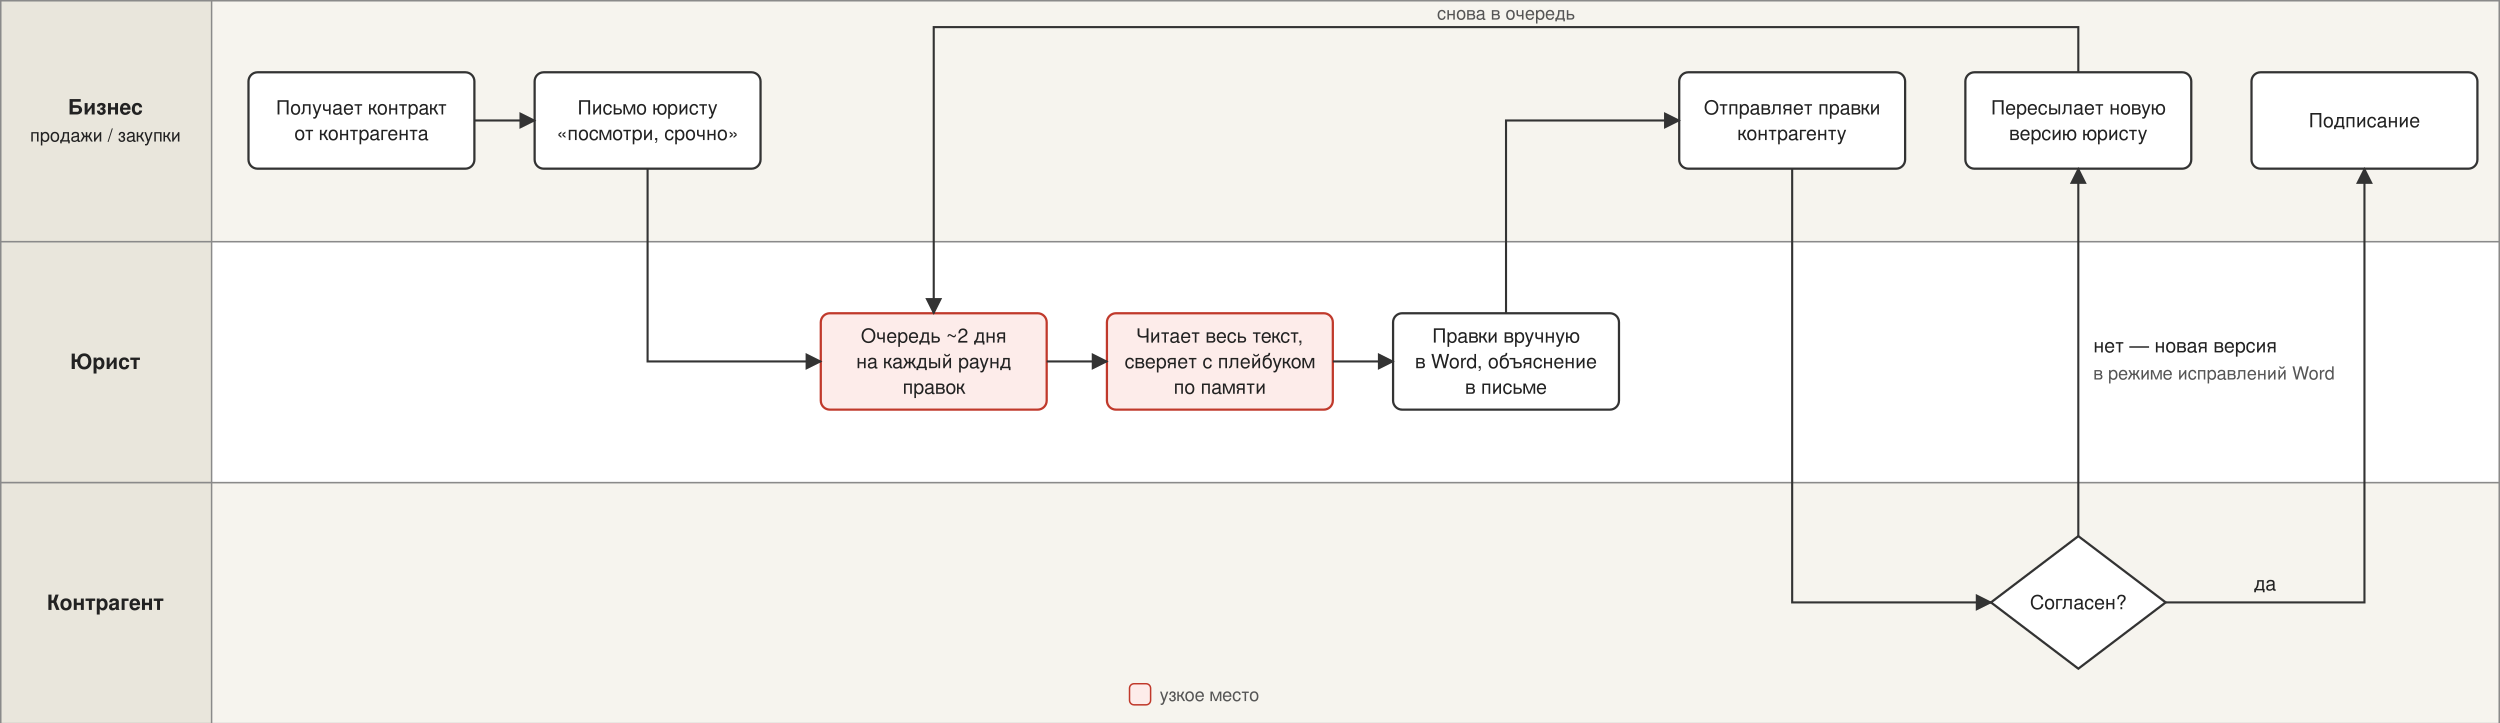
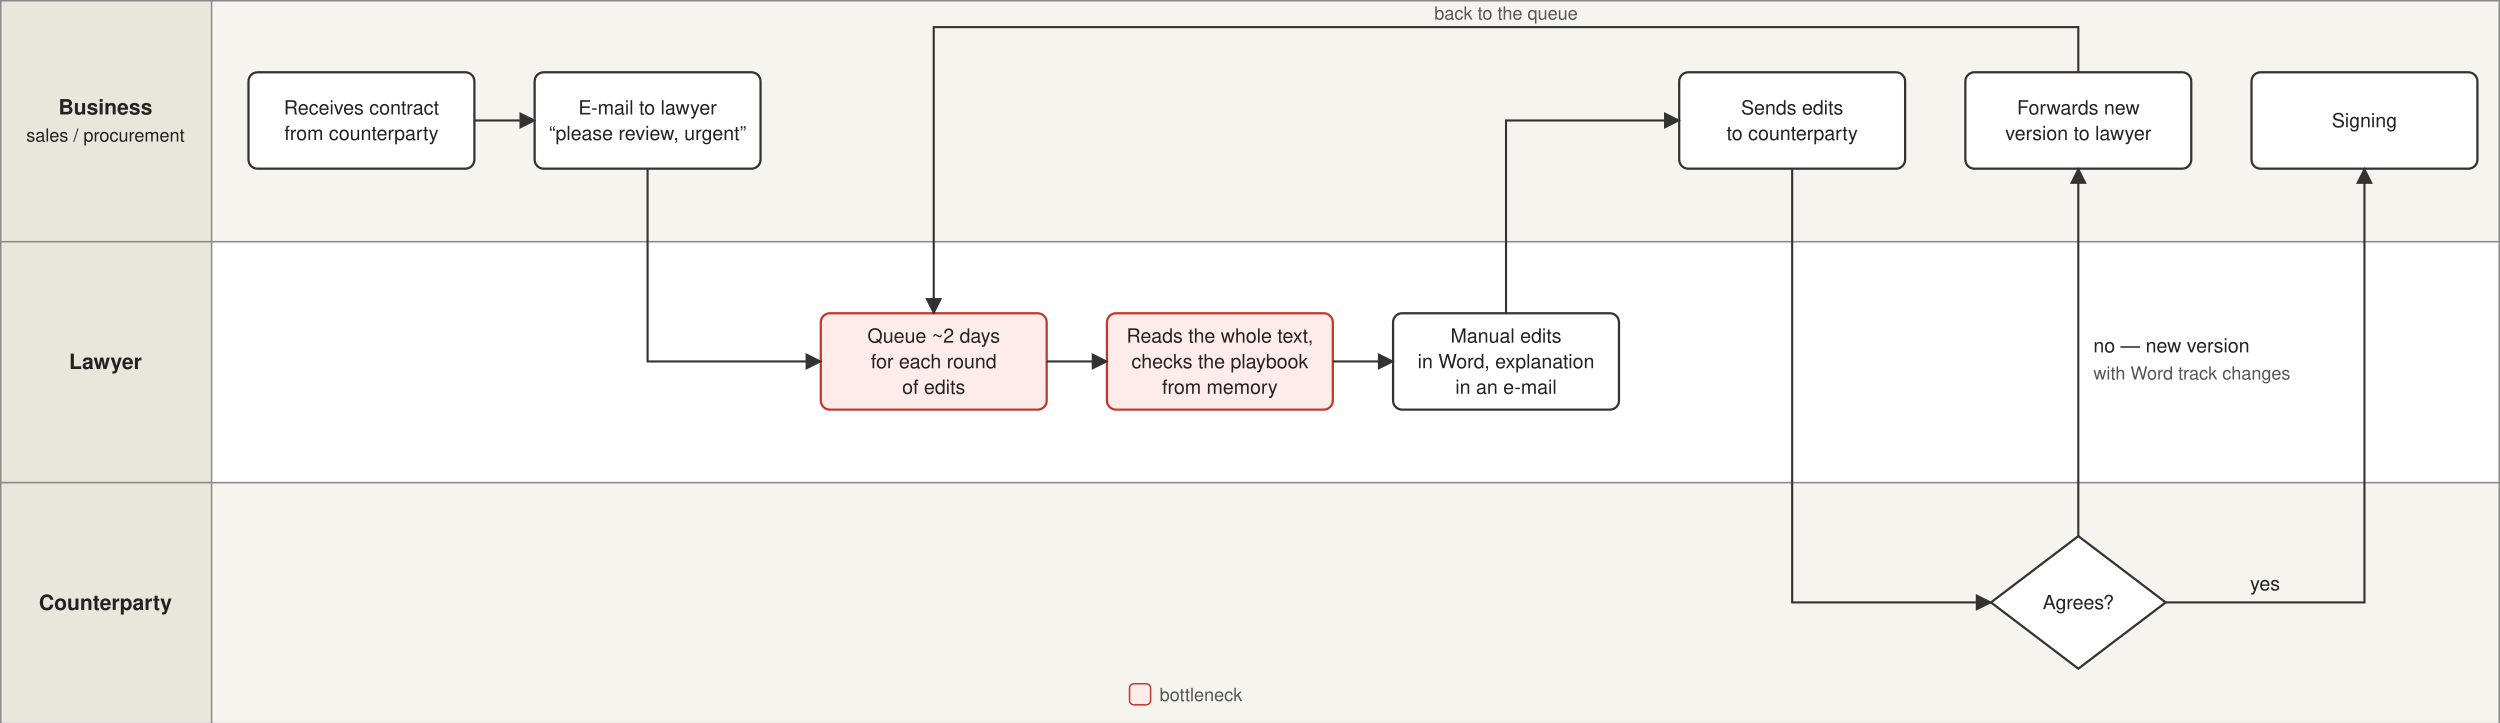
<svg xmlns="http://www.w3.org/2000/svg" viewBox="0 0 1660 480" width="1660" height="480" font-family="Helvetica, Arial, sans-serif" font-size="13">
  <defs>
    <marker id="ar" viewBox="0 0 10 10" refX="9" refY="5" markerWidth="8" markerHeight="8" orient="auto-start-reverse">
      <path d="M0,0 L10,5 L0,10 z" fill="#333" />
    </marker>
  </defs>
  <rect width="1660" height="480" fill="#ffffff" />
  <rect x="0.5" y="0.5" width="1659" height="160" fill="#f6f4ee" stroke="#8a8a8a" />
  <rect x="0.5" y="0.5" width="140" height="160" fill="#e9e6dc" stroke="#8a8a8a" />
-   <text x="70.0" y="76.0" text-anchor="middle" font-weight="bold" font-size="14" fill="#222">Бизнес</text>
-   <text x="70.0" y="94.0" text-anchor="middle" font-weight="normal" font-size="12" fill="#222">продажи / закупки</text>
+   <text x="70.0" y="76.0" text-anchor="middle" font-weight="bold" font-size="14" fill="#222">Business</text>
+   <text x="70.0" y="94.0" text-anchor="middle" font-weight="normal" font-size="12" fill="#222">sales / procurement</text>
  <rect x="0.5" y="160.5" width="1659" height="160" fill="#ffffff" stroke="#8a8a8a" />
  <rect x="0.5" y="160.5" width="140" height="160" fill="#e9e6dc" stroke="#8a8a8a" />
-   <text x="70.0" y="245.0" text-anchor="middle" font-weight="bold" font-size="14" fill="#222">Юрист</text>
+   <text x="70.0" y="245.0" text-anchor="middle" font-weight="bold" font-size="14" fill="#222">Lawyer</text>
  <rect x="0.5" y="320.5" width="1659" height="160" fill="#f6f4ee" stroke="#8a8a8a" />
  <rect x="0.5" y="320.5" width="140" height="160" fill="#e9e6dc" stroke="#8a8a8a" />
-   <text x="70.0" y="405.0" text-anchor="middle" font-weight="bold" font-size="14" fill="#222">Контрагент</text>
+   <text x="70.0" y="405.0" text-anchor="middle" font-weight="bold" font-size="14" fill="#222">Counterparty</text>
  <rect x="165.0" y="48.0" width="150" height="64" rx="6" fill="#ffffff" stroke="#333" stroke-width="1.5" />
-   <text x="240" y="76.0" text-anchor="middle" fill="#222">Получает контракт</text>
-   <text x="240" y="93.0" text-anchor="middle" fill="#222">от контрагента</text>
+   <text x="240" y="76.0" text-anchor="middle" fill="#222">Receives contract</text>
+   <text x="240" y="93.0" text-anchor="middle" fill="#222">from counterparty</text>
  <rect x="355.0" y="48.0" width="150" height="64" rx="6" fill="#ffffff" stroke="#333" stroke-width="1.5" />
-   <text x="430" y="76.0" text-anchor="middle" fill="#222">Письмо юристу</text>
-   <text x="430" y="93.0" text-anchor="middle" fill="#222">«посмотри, срочно»</text>
+   <text x="430" y="76.0" text-anchor="middle" fill="#222">E-mail to lawyer</text>
+   <text x="430" y="93.0" text-anchor="middle" fill="#222">“please review, urgent”</text>
  <rect x="545.0" y="208.0" width="150" height="64" rx="6" fill="#fdecea" stroke="#c0392b" stroke-width="1.5" />
-   <text x="620" y="227.5" text-anchor="middle" fill="#222">Очередь ~2 дня</text>
-   <text x="620" y="244.5" text-anchor="middle" fill="#222">на каждый раунд</text>
-   <text x="620" y="261.5" text-anchor="middle" fill="#222">правок</text>
+   <text x="620" y="227.5" text-anchor="middle" fill="#222">Queue ~2 days</text>
+   <text x="620" y="244.5" text-anchor="middle" fill="#222">for each round</text>
+   <text x="620" y="261.5" text-anchor="middle" fill="#222">of edits</text>
  <rect x="735.0" y="208.0" width="150" height="64" rx="6" fill="#fdecea" stroke="#c0392b" stroke-width="1.5" />
-   <text x="810" y="227.5" text-anchor="middle" fill="#222">Читает весь текст,</text>
-   <text x="810" y="244.5" text-anchor="middle" fill="#222">сверяет с плейбуком</text>
-   <text x="810" y="261.5" text-anchor="middle" fill="#222">по памяти</text>
+   <text x="810" y="227.5" text-anchor="middle" fill="#222">Reads the whole text,</text>
+   <text x="810" y="244.5" text-anchor="middle" fill="#222">checks the playbook</text>
+   <text x="810" y="261.5" text-anchor="middle" fill="#222">from memory</text>
  <rect x="925.0" y="208.0" width="150" height="64" rx="6" fill="#ffffff" stroke="#333" stroke-width="1.5" />
-   <text x="1000" y="227.5" text-anchor="middle" fill="#222">Правки вручную</text>
-   <text x="1000" y="244.5" text-anchor="middle" fill="#222">в Word, объяснение</text>
-   <text x="1000" y="261.5" text-anchor="middle" fill="#222">в письме</text>
+   <text x="1000" y="227.5" text-anchor="middle" fill="#222">Manual edits</text>
+   <text x="1000" y="244.5" text-anchor="middle" fill="#222">in Word, explanation</text>
+   <text x="1000" y="261.5" text-anchor="middle" fill="#222">in an e-mail</text>
  <rect x="1115.0" y="48.0" width="150" height="64" rx="6" fill="#ffffff" stroke="#333" stroke-width="1.5" />
-   <text x="1190" y="76.0" text-anchor="middle" fill="#222">Отправляет правки</text>
-   <text x="1190" y="93.0" text-anchor="middle" fill="#222">контрагенту</text>
+   <text x="1190" y="76.0" text-anchor="middle" fill="#222">Sends edits</text>
+   <text x="1190" y="93.0" text-anchor="middle" fill="#222">to counterparty</text>
  <rect x="1305.0" y="48.0" width="150" height="64" rx="6" fill="#ffffff" stroke="#333" stroke-width="1.5" />
-   <text x="1380" y="76.0" text-anchor="middle" fill="#222">Пересылает новую</text>
-   <text x="1380" y="93.0" text-anchor="middle" fill="#222">версию юристу</text>
+   <text x="1380" y="76.0" text-anchor="middle" fill="#222">Forwards new</text>
+   <text x="1380" y="93.0" text-anchor="middle" fill="#222">version to lawyer</text>
  <rect x="1495.0" y="48.0" width="150" height="64" rx="6" fill="#ffffff" stroke="#333" stroke-width="1.5" />
-   <text x="1570" y="84.5" text-anchor="middle" fill="#222">Подписание</text>
+   <text x="1570" y="84.5" text-anchor="middle" fill="#222">Signing</text>
  <polygon points="1380,356 1438,400 1380,444 1322,400" fill="#ffffff" stroke="#333" stroke-width="1.5" />
-   <text x="1380" y="404.5" text-anchor="middle" fill="#222">Согласен?</text>
+   <text x="1380" y="404.5" text-anchor="middle" fill="#222">Agrees?</text>
  <path d="M315.0,80 L355.0,80" fill="none" stroke="#333" stroke-width="1.4" marker-end="url(#ar)" />
  <path d="M430,112.0 L430,240 L545.0,240" fill="none" stroke="#333" stroke-width="1.4" marker-end="url(#ar)" />
  <path d="M695.0,240 L735.0,240" fill="none" stroke="#333" stroke-width="1.4" marker-end="url(#ar)" />
  <path d="M885.0,240 L925.0,240" fill="none" stroke="#333" stroke-width="1.4" marker-end="url(#ar)" />
  <path d="M1000,208.0 L1000,80 L1115.0,80" fill="none" stroke="#333" stroke-width="1.4" marker-end="url(#ar)" />
  <path d="M1190,112.0 L1190,400 L1322,400" fill="none" stroke="#333" stroke-width="1.4" marker-end="url(#ar)" />
  <path d="M1380,356 L1380,112.0" fill="none" stroke="#333" stroke-width="1.4" marker-end="url(#ar)" />
  <path d="M1380,48.0 L1380,18 L620,18 L620,208.0" fill="none" stroke="#333" stroke-width="1.4" marker-end="url(#ar)" />
  <path d="M1438,400 L1570,400 L1570,112.0" fill="none" stroke="#333" stroke-width="1.4" marker-end="url(#ar)" />
-   <text x="1390" y="234" fill="#222">нет — новая версия</text>
-   <text x="1390" y="252" fill="#555" font-size="12">в режиме исправлений Word</text>
-   <text x="1504.0" y="392" text-anchor="middle" fill="#222">да</text>
-   <text x="1000.0" y="13" text-anchor="middle" fill="#555" font-size="12">снова в очередь</text>
+   <text x="1390" y="234" fill="#222">no — new version</text>
+   <text x="1390" y="252" fill="#555" font-size="12">with Word track changes</text>
+   <text x="1504.0" y="392" text-anchor="middle" fill="#222">yes</text>
+   <text x="1000.0" y="13" text-anchor="middle" fill="#555" font-size="12">back to the queue</text>
  <rect x="750" y="454" width="14" height="14" rx="3" fill="#fdecea" stroke="#c0392b" />
-   <text x="770" y="465.5" fill="#555" font-size="12">узкое место</text>
+   <text x="770" y="465.5" fill="#555" font-size="12">bottleneck</text>
</svg>
